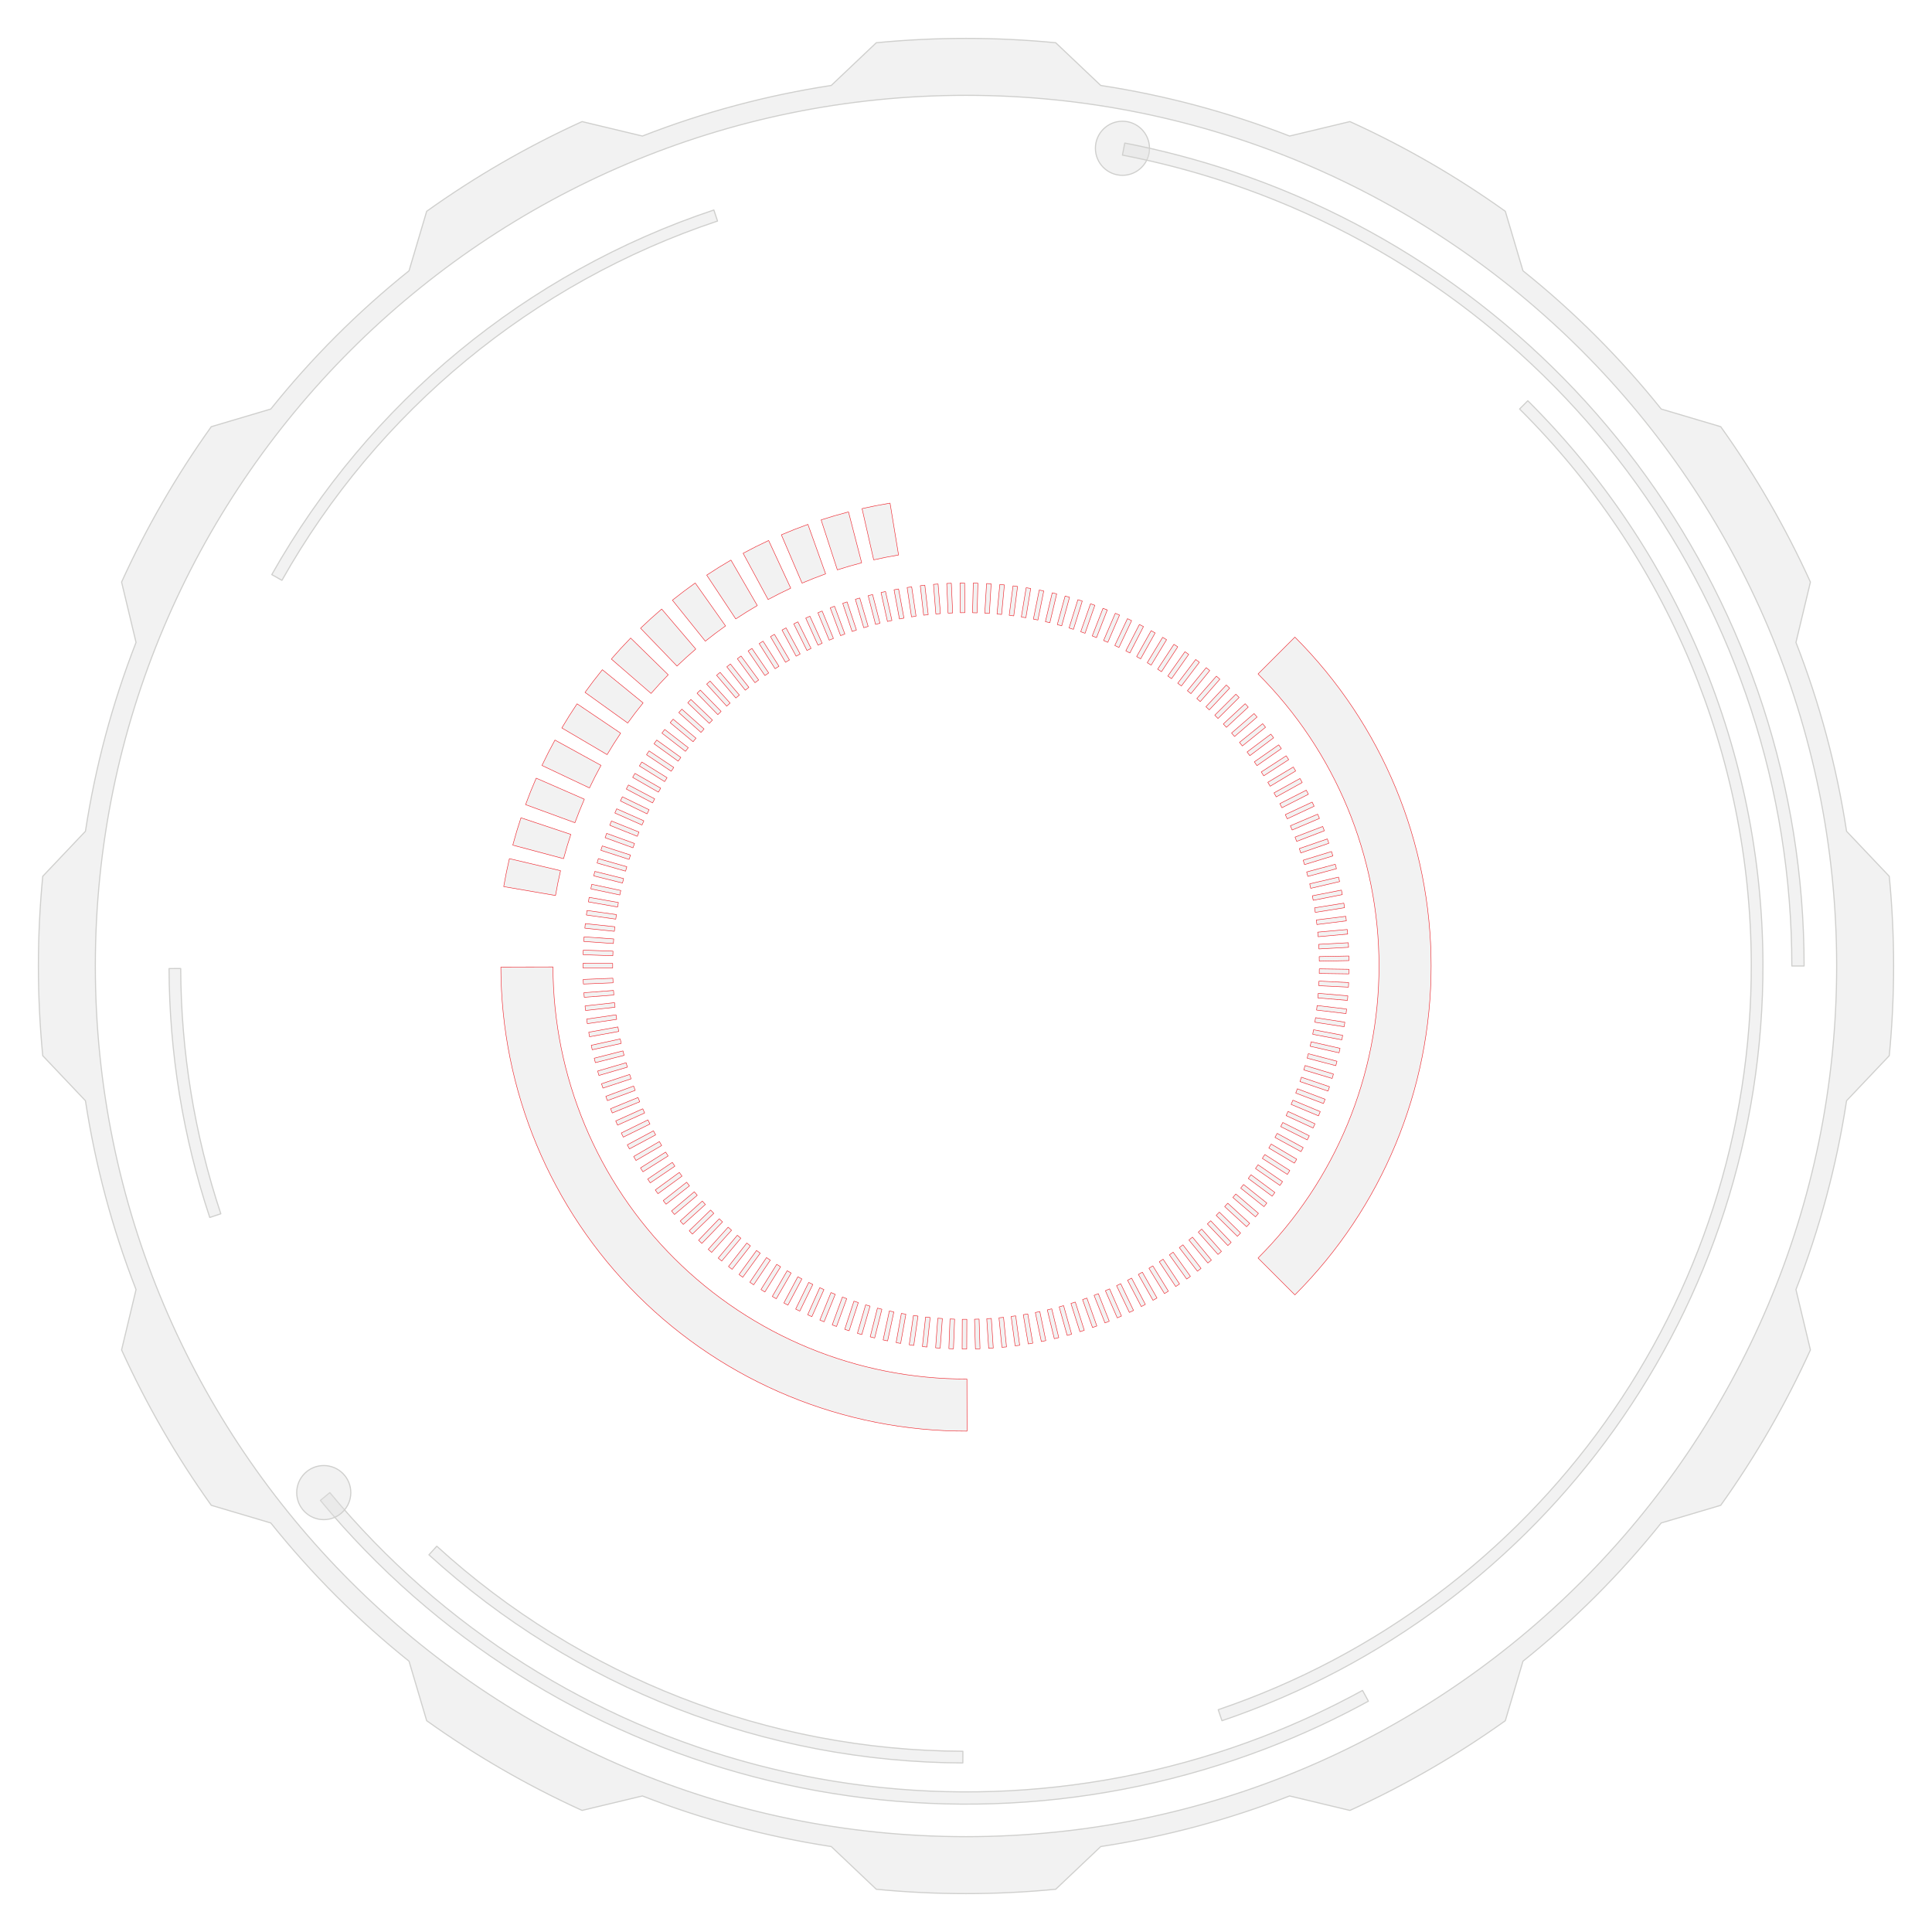
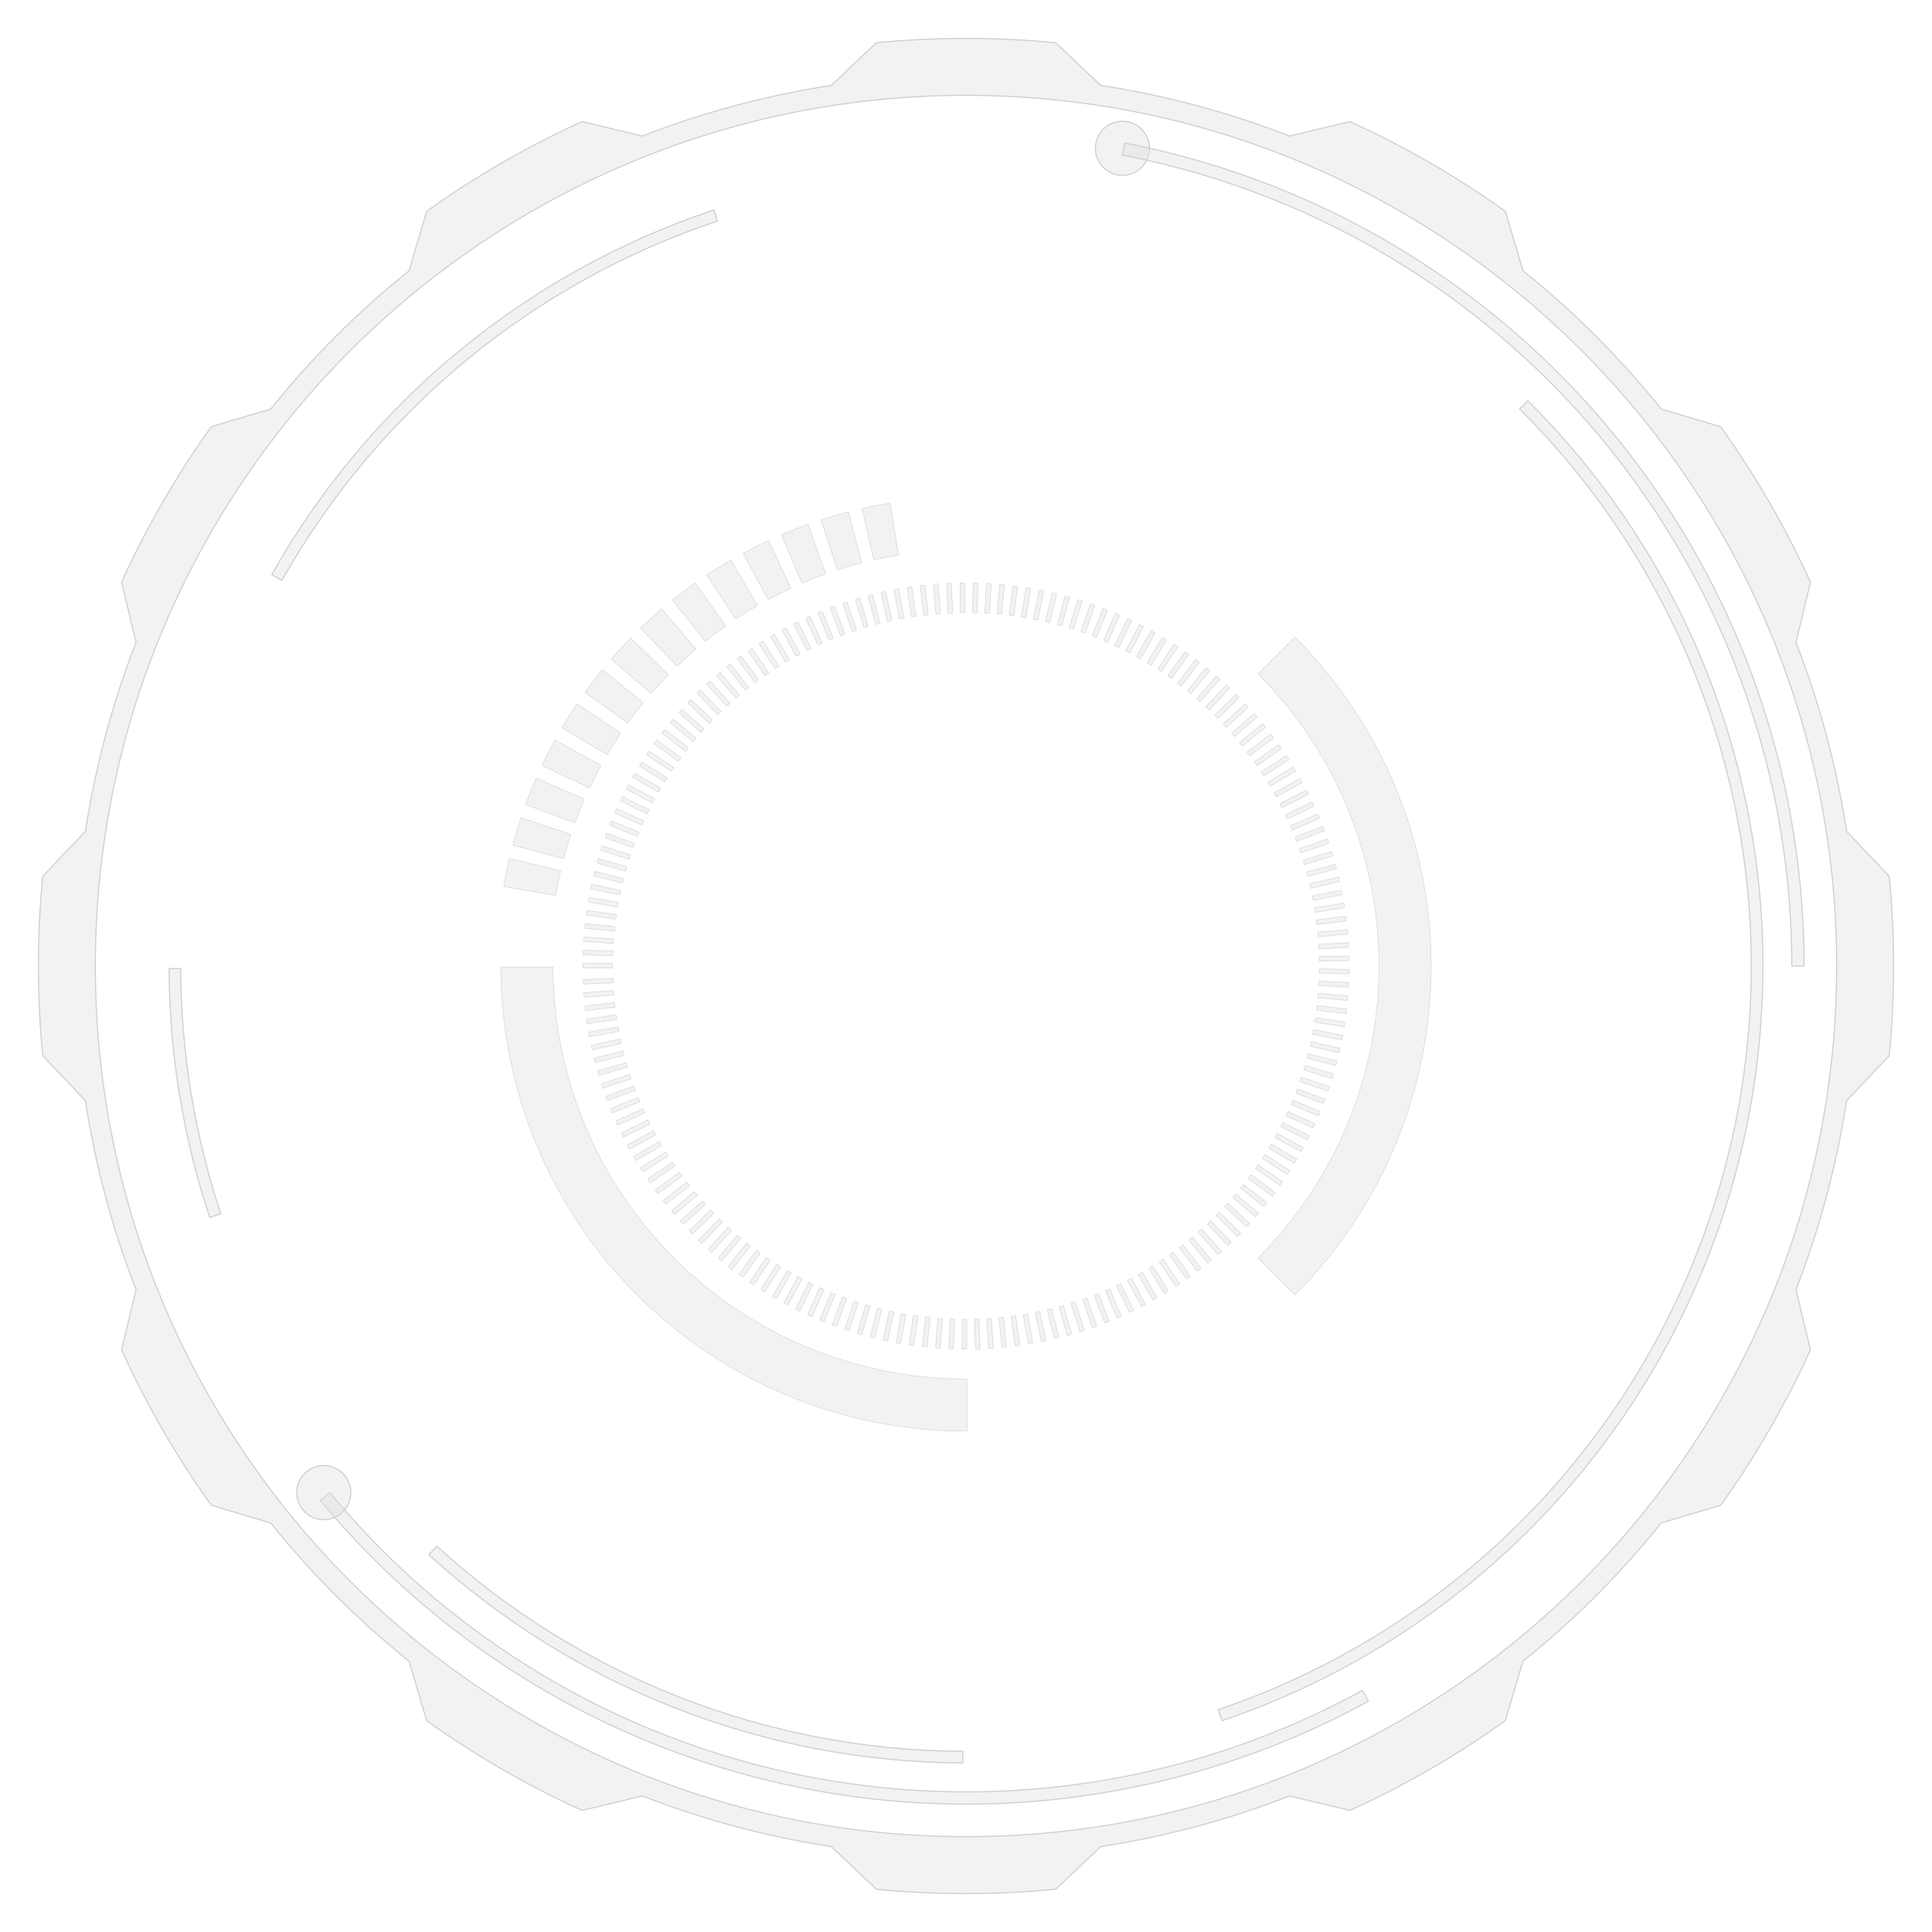
- <svg xmlns="http://www.w3.org/2000/svg" xmlns:xlink="http://www.w3.org/1999/xlink" width="100%" height="100%" viewBox="0 0 4000 4000" version="1.1" style="fill-rule:evenodd;clip-rule:evenodd;stroke-linecap:round;stroke-linejoin:round;stroke-miterlimit:1.5;fill:#E0E0DF;fill-opacity:0.4;stroke:#ED1C24;">
+ <svg xmlns="http://www.w3.org/2000/svg" xmlns:xlink="http://www.w3.org/1999/xlink" width="100%" height="100%" viewBox="0 0 4000 4000" version="1.1" style="fill-rule:evenodd;clip-rule:evenodd;stroke-linecap:round;stroke-linejoin:round;stroke-miterlimit:1.5;fill:#E0E0DF;fill-opacity:0.4;stroke:#CFCFCD;">
  <use xlink:href="#_Image1" x="456.996" y="457.124" width="3085.98px" height="3086.04px" transform="matrix(0.999993,0,0,0.99969,0,0)" />
  <path d="M2529.93,3562.59c671.354,-227.681 1122.24,-858.75 1120.06,-1567.66c-1.345,-437.606 -176.473,-856.753 -486.858,-1165.24l-17.011,17.115c305.845,303.971 478.412,716.989 479.738,1148.19c2.147,698.539 -442.145,1320.38 -1103.68,1544.73l7.75,22.853Z" style="stroke:#CFCFCD;stroke-width:2.33px;" />
  <path d="M1477.96,434.76c-388.13,129.45 -714.322,398.487 -915.263,754.893l21.021,11.851c198.002,-351.193 519.423,-616.296 901.877,-743.852l-7.635,-22.892Z" style="stroke:#CFCFCD;stroke-width:2.33px;" />
  <path d="M888.071,3219.06c302.289,275.724 696.238,429.302 1105.38,430.925l0.096,-24.131c-403.161,-1.6 -791.349,-152.931 -1089.22,-424.622l-16.262,17.828Z" style="stroke:#CFCFCD;stroke-width:2.33px;" />
  <path d="M350.009,2005.3c0.563,175.162 29.014,349.117 84.284,515.331l22.898,-7.615c-54.462,-163.783 -82.496,-335.193 -83.051,-507.793l-24.131,0.077Z" style="stroke:#CFCFCD;stroke-width:2.33px;" />
  <path d="M663.312,3106.45c475.376,574.298 1264.46,780.759 1960.19,512.875c71.968,-27.711 142.009,-60.189 209.657,-97.218l-12.185,-22.26c-66.658,36.487 -135.675,68.49 -206.591,95.795c-685.554,263.966 -1463.1,60.525 -1931.52,-505.374l-19.55,16.182Z" style="stroke:#CFCFCD;stroke-width:2.33px;" />
  <circle cx="2323.91" cy="307" r="56" style="stroke:#CFCFCD;stroke-width:2.33px;" />
  <circle cx="670.312" cy="3090.26" r="56" style="stroke:#CFCFCD;stroke-width:2.33px;" />
  <path d="M2185.74,88.503c-123.536,-12.004 -247.944,-12.004 -371.48,-0l-93.233,88.401c-133.775,20.471 -264.89,55.603 -390.977,104.762l-124.943,-29.941c-112.987,51.372 -220.728,113.576 -321.711,185.74l-36.541,123.174c-105.618,84.615 -201.601,180.598 -286.216,286.216l-123.174,36.541c-72.164,100.983 -134.368,208.724 -185.74,321.711l29.941,124.943c-49.159,126.087 -84.291,257.202 -104.762,390.977l-88.401,93.233c-12.004,123.536 -12.004,247.944 -0,371.48l88.401,93.233c20.471,133.775 55.603,264.89 104.762,390.977l-29.941,124.943c51.372,112.987 113.576,220.728 185.74,321.711l123.174,36.541c84.615,105.618 180.598,201.601 286.216,286.216l36.541,123.174c100.983,72.164 208.724,134.368 321.711,185.74l124.943,-29.941c126.087,49.159 257.202,84.291 390.977,104.762l93.233,88.401c123.536,12.004 247.944,12.004 371.48,0l93.233,-88.401c133.775,-20.471 264.89,-55.603 390.977,-104.762l124.943,29.941c112.987,-51.372 220.728,-113.576 321.711,-185.74l36.541,-123.174c105.618,-84.615 201.601,-180.598 286.216,-286.216l123.174,-36.541c72.164,-100.983 134.368,-208.724 185.74,-321.711l-29.941,-124.943c49.159,-126.087 84.291,-257.202 104.762,-390.977l88.401,-93.233c12.004,-123.536 12.004,-247.944 0,-371.48l-88.401,-93.233c-20.471,-133.775 -55.603,-264.89 -104.762,-390.977l29.941,-124.943c-51.372,-112.987 -113.576,-220.728 -185.74,-321.711l-123.174,-36.541c-84.615,-105.618 -180.598,-201.601 -286.216,-286.216l-36.541,-123.174c-100.983,-72.164 -208.724,-134.368 -321.711,-185.74l-124.943,29.941c-126.087,-49.159 -257.202,-84.291 -390.977,-104.762l-93.233,-88.401Zm-185.74,108.872c994.896,-0 1802.62,807.729 1802.62,1802.62c0,994.896 -807.729,1802.62 -1802.62,1802.62c-994.896,0 -1802.62,-807.729 -1802.62,-1802.62c-0,-994.896 807.729,-1802.62 1802.62,-1802.62Z" style="stroke:#CFCFCD;stroke-width:2.33px;" />
  <path d="M3735.21,1999.97c-0.013,-745.52 -476.234,-1407.71 -1183,-1644.97c-73.11,-24.543 -147.774,-44.184 -223.497,-58.793l-4.808,24.918c74.616,14.395 148.188,33.75 220.229,57.933c696.424,233.785 1165.68,886.291 1165.69,1620.91l25.378,-0Z" style="stroke:#CFCFCD;stroke-width:2.33px;" />
  <path d="M2680.93,2680.94c180.597,-180.598 282.056,-425.541 282.056,-680.944c-0,-255.403 -101.459,-500.346 -282.056,-680.944l-76.299,76.299c160.362,160.362 250.453,377.859 250.453,604.645c-0,226.786 -90.091,444.283 -250.453,604.645l76.299,76.299Z" />
  <path d="M1036.98,2002.16c0.573,255.403 102.58,500.118 283.582,680.31c181.002,180.193 426.171,281.102 681.574,280.53l-0.242,-107.902c-226.785,0.508 -444.484,-89.095 -605.205,-249.097c-160.721,-160.002 -251.298,-377.297 -251.807,-604.082l-107.902,0.241Z" />
  <path d="M1054.64,1777.73c-4.508,19.172 -8.432,38.477 -11.765,57.887l107.242,18.419c2.96,-17.235 6.444,-34.377 10.447,-51.4l-105.924,-24.906Zm23.974,-84.579c-6.223,18.685 -11.876,37.556 -16.952,56.585l105.137,28.042c4.507,-16.897 9.527,-33.653 15.053,-50.245l-103.238,-34.382Zm31.525,-82.066c-7.887,18.047 -15.224,36.329 -21.999,54.821l102.17,37.435c6.016,-16.42 12.531,-32.654 19.534,-48.678l-99.705,-43.578Zm38.817,-78.877c-9.487,17.259 -18.446,34.802 -26.867,52.606l98.367,46.521c7.476,-15.809 15.432,-31.387 23.856,-46.712l-95.356,-52.415Zm45.792,-75.045c-11.009,16.331 -21.519,32.992 -31.515,49.962l93.757,55.226c8.875,-15.068 18.207,-29.863 27.983,-44.364l-90.225,-60.824Zm52.39,-70.596c-12.441,15.268 -24.414,30.911 -35.903,46.907l88.377,63.479c10.202,-14.204 20.834,-28.094 31.881,-41.651l-84.355,-68.735Zm58.56,-65.568c-13.771,14.08 -27.109,28.576 -39.998,43.467l82.275,71.211c11.444,-13.223 23.289,-26.095 35.516,-38.597l-77.793,-76.081Zm64.249,-60.005c-14.987,12.778 -29.582,26.008 -43.765,39.673l75.498,78.359c12.594,-12.134 25.554,-23.882 38.862,-35.227l-70.595,-82.805Zm69.413,-53.948c-16.081,11.37 -31.813,23.226 -47.174,35.552l68.103,84.866c13.639,-10.945 27.608,-21.473 41.888,-31.569l-62.817,-88.849Zm74.007,-47.45c-17.044,9.869 -33.783,20.254 -50.196,31.141l60.149,90.676c14.573,-9.667 29.437,-18.888 44.571,-27.651l-54.524,-94.166Zm77.995,-40.563c-17.867,8.287 -35.477,17.116 -52.806,26.474l51.702,95.745c15.387,-8.31 31.024,-16.149 46.889,-23.508l-45.785,-98.711Zm81.343,-33.343c-18.543,6.637 -36.879,13.837 -54.984,21.59l42.832,100.028c16.076,-6.884 32.358,-13.277 48.823,-19.171l-36.671,-102.447Zm84.025,-25.85c-19.067,4.933 -37.979,10.445 -56.711,16.528l33.611,103.492c16.633,-5.402 33.426,-10.296 50.356,-14.677l-27.256,-105.343Zm86.019,-18.146c-19.435,3.188 -38.768,6.968 -57.973,11.332l24.114,106.107c17.053,-3.875 34.22,-7.231 51.477,-10.063l-17.618,-107.376Z" />
  <path d="M1992.26,2731.46c2.577,0.027 5.158,0.04 7.742,0.04c0.606,0 1.211,-0.001 1.766,-0.002l-0.251,61.527l-9.508,-0.039l0.251,-61.526Zm34.866,-0.455l1.882,61.49l-9.504,0.291l-1.882,-61.495c3.165,-0.075 6.325,-0.17 9.504,-0.286Zm-60.219,-0.242c3.159,0.141 6.327,0.262 9.501,0.363l-2.383,61.475l-9.501,-0.368l2.383,-61.47Zm85.545,-1.118l4.012,61.368l-9.488,0.62l-4.012,-61.376c3.185,-0.185 6.365,-0.39 9.488,-0.612Zm-110.86,-0.448c3.156,0.25 6.318,0.48 9.483,0.689l-4.511,61.338l-9.483,-0.697l4.511,-61.33Zm136.125,-1.785l6.134,61.168l-9.46,0.949l-6.135,-61.178c3.16,-0.293 6.314,-0.606 9.461,-0.939Zm-161.371,-0.653c3.146,0.359 6.298,0.698 9.453,1.016l-6.632,61.122l-9.453,-1.026l6.632,-61.112Zm186.545,-2.452l8.247,60.892l-9.422,1.276l-8.248,-60.902c3.165,-0.404 6.323,-0.829 9.423,-1.266Zm-211.693,-0.859c3.13,0.468 6.265,0.915 9.413,1.343l-8.744,60.829l-9.411,-1.352l8.742,-60.82Zm236.745,-3.12l10.349,60.546l-9.372,1.602l-10.351,-60.554c3.127,-0.511 6.247,-1.041 9.374,-1.594Zm-261.763,-1.064c3.111,0.577 6.229,1.133 9.36,1.67l-10.843,60.466l-9.358,-1.678l10.841,-60.458Zm286.661,-3.784l12.438,60.13l-9.311,1.926l-12.439,-60.137c3.117,-0.622 6.226,-1.263 9.312,-1.919Zm-311.519,-1.269c3.094,0.685 6.195,1.351 9.296,1.996l-12.928,60.033l-9.295,-2.002l12.927,-60.027Zm336.234,-4.446l14.511,59.649l-9.238,2.248l-14.513,-59.654c3.099,-0.731 6.189,-1.482 9.24,-2.243Zm-360.901,-1.472c3.066,0.792 6.138,1.565 9.221,2.319l-14.998,59.535l-9.22,-2.323l14.997,-59.531Zm385.401,-5.104l16.569,59.104l-9.155,2.567l-16.569,-59.106c3.071,-0.838 6.134,-1.696 9.155,-2.565Zm-409.846,-1.673c3.036,0.899 6.08,1.779 9.134,2.64l-17.051,58.972l-9.134,-2.641l17.051,-58.971Zm434.102,-5.755l18.608,58.495l-9.061,2.882l-18.607,-58.493c3.037,-0.945 6.065,-1.909 9.06,-2.884Zm-458.295,-1.873c3.004,1.005 6.016,1.991 9.036,2.958l-19.085,58.346l-9.037,-2.956l19.086,-58.348Zm482.276,-6.398l20.627,57.822l-8.955,3.194l-20.626,-57.818c2.995,-1.048 5.982,-2.114 8.954,-3.198Zm-506.188,-2.07c2.965,1.108 5.938,2.198 8.927,3.272l-21.099,57.655l-8.928,-3.267l21.1,-57.66Zm529.865,-7.034l22.624,57.085l-8.839,3.504l-22.622,-57.08c2.947,-1.148 5.884,-2.315 8.837,-3.509Zm-553.466,-2.265c2.929,1.214 5.868,2.409 8.808,3.582l-23.091,56.903l-8.81,-3.575l23.093,-56.91Zm576.81,-7.66l24.598,56.286l-8.712,3.808l-24.595,-56.279c2.917,-1.254 5.823,-2.528 8.709,-3.815Zm-600.072,-2.456c2.879,1.313 5.769,2.607 8.678,3.887l-25.058,56.087l-8.681,-3.878l25.061,-56.096Zm623.056,-8.276l26.545,55.423l-8.575,4.107l-26.541,-55.413c2.877,-1.359 5.744,-2.736 8.571,-4.117Zm-645.95,-2.644c2.835,1.414 5.681,2.809 8.537,4.187l-26.998,55.208l-8.542,-4.177l27.003,-55.218Zm668.545,-8.881l28.465,54.495l-8.428,4.402l-28.459,-54.485c2.828,-1.458 5.645,-2.934 8.422,-4.412Zm-691.045,-2.828c2.786,1.512 5.582,3.006 8.386,4.481l-28.909,54.264l-8.391,-4.47l28.914,-54.275Zm713.225,-9.474l30.352,53.502l-8.27,4.691l-30.346,-53.491c2.771,-1.553 5.532,-3.123 8.264,-4.702Zm-735.303,-3.009c2.727,1.605 5.465,3.192 8.225,4.769l-30.789,53.257l-8.231,-4.759l30.795,-53.267Zm757.043,-10.055l32.204,52.444l-8.102,4.976l-32.198,-52.435c2.706,-1.642 5.401,-3.302 8.096,-4.985Zm-778.675,-3.186c2.674,1.701 5.359,3.385 8.055,5.052l-32.633,52.184l-8.061,-5.041l32.639,-52.195Zm799.948,-10.622l34.02,51.321l-7.925,5.254l-34.014,-51.312c2.653,-1.739 5.294,-3.493 7.919,-5.263Zm-821.107,-3.358c2.609,1.79 5.23,3.563 7.875,5.327l-34.44,51.047l-7.882,-5.318l34.447,-51.056Zm841.889,-11.176l35.795,50.133l-7.738,5.525l-35.789,-50.126c2.59,-1.827 5.168,-3.672 7.732,-5.532Zm-862.552,-3.527c2.548,1.881 5.11,3.746 7.687,5.596l-36.206,49.845l-7.693,-5.587l36.212,-49.854Zm882.82,-11.716l37.526,48.881l-7.542,5.79l-37.521,-48.875c2.519,-1.911 5.024,-3.838 7.537,-5.796Zm-902.963,-3.69c2.483,1.967 4.978,3.919 7.489,5.857l-37.927,48.58l-7.494,-5.851l37.932,-48.586Zm922.692,-12.242l39.21,47.566l-7.337,6.047l-39.205,-47.56c2.454,-2 4.895,-4.014 7.332,-6.053Zm-942.291,-3.849c2.412,2.05 4.837,4.086 7.283,6.112l-39.601,47.251l-7.287,-6.107l39.605,-47.256Zm961.46,-12.752l40.844,46.187l-7.123,6.299l-40.841,-46.185c2.38,-2.078 4.745,-4.172 7.12,-6.301Zm-980.493,-4.004c2.341,2.133 4.695,4.251 7.069,6.359l-41.226,45.861l-7.071,-6.356l41.228,-45.864Zm999.078,-13.248l42.425,44.749l-6.899,6.542l-42.424,-44.748c2.31,-2.163 4.606,-4.34 6.898,-6.543Zm-1017.52,-4.153c2.269,2.215 4.551,4.415 6.846,6.598l-42.796,44.411l-6.847,-6.598l42.797,-44.411Zm1035.5,-13.727l43.951,43.252l-6.669,6.777l-43.951,-43.252c2.243,-2.251 4.472,-4.515 6.669,-6.777Zm-1053.34,-4.298c2.185,2.285 4.384,4.556 6.615,6.83l-44.312,42.901l-6.613,-6.831l44.31,-42.9Zm1070.69,-14.19l45.42,41.697l-6.43,7.004l-45.422,-41.699c2.164,-2.326 4.313,-4.666 6.432,-7.002Zm-1087.9,-4.438c2.104,2.358 4.223,4.703 6.375,7.053l-45.768,41.336l-6.373,-7.056l45.766,-41.333Zm1104.61,-14.637l46.828,40.09l-6.184,7.222l-46.832,-40.093c2.074,-2.388 4.133,-4.79 6.188,-7.219Zm-1121.16,-4.573c2.026,2.436 4.069,4.858 6.129,7.269l-47.165,39.717l-6.125,-7.273l47.161,-39.713Zm1137.2,-15.067l48.175,38.431l-5.929,7.433l-48.181,-38.436c1.994,-2.463 3.973,-4.94 5.935,-7.428Zm-1153.08,-4.702c1.941,2.504 3.898,4.994 5.874,7.476l-48.499,38.048l-5.869,-7.481l48.494,-38.043Zm1168.44,-15.479l49.46,36.724l-5.668,7.633l-49.468,-36.729c1.912,-2.534 3.807,-5.082 5.676,-7.628Zm-1183.63,-4.826c1.86,2.579 3.737,5.144 5.613,7.674l-49.771,36.33l-5.606,-7.679l49.764,-36.325Zm1198.28,-15.874l50.68,34.971l-5.4,7.826l-50.689,-34.977c1.816,-2.589 3.615,-5.19 5.409,-7.82Zm-1212.77,-4.944c1.759,2.625 3.535,5.238 5.345,7.864l-50.979,34.567l-5.336,-7.869l50.97,-34.562Zm1226.69,-16.25l51.836,33.177l-5.125,8.008l-51.847,-33.184c1.731,-2.659 3.446,-5.33 5.136,-8.001Zm-1240.45,-5.057c1.678,2.702 3.374,5.391 5.069,8.044l-52.121,32.764l-5.06,-8.05l52.112,-32.758Zm1253.63,-16.608l52.928,31.344l-4.845,8.181l-52.939,-31.35c1.633,-2.708 3.248,-5.428 4.856,-8.175Zm-1266.64,-5.163c1.578,2.748 3.173,5.484 4.788,8.214l-53.199,30.922l-4.778,-8.221l53.189,-30.915Zm1279.07,-16.947l53.956,29.475l-4.559,8.344l-53.965,-29.481c1.538,-2.764 3.058,-5.539 4.568,-8.338Zm-1291.32,-5.264c1.485,2.807 2.988,5.604 4.5,8.376l-54.211,29.044l-4.49,-8.381l54.201,-29.039Zm1302.97,-17.266l54.918,27.574l-4.266,8.497l-54.928,-27.579c1.445,-2.823 2.872,-5.657 4.276,-8.492Zm-1314.44,-5.357c1.386,2.857 2.79,5.705 4.206,8.527l-55.159,27.133l-4.197,-8.531l55.15,-27.129Zm1325.3,-17.565l55.817,25.642l-3.97,8.64l-55.825,-25.646c1.345,-2.87 2.671,-5.75 3.978,-8.636Zm-1335.97,-5.445c1.284,2.9 2.586,5.789 3.907,8.668l-56.042,25.194l-3.899,-8.672l56.034,-25.19Zm1346.03,-17.842l56.652,23.683l-3.668,8.772l-56.658,-23.686c1.243,-2.912 2.467,-5.834 3.674,-8.769Zm-1355.89,-5.527c1.178,2.933 2.375,5.856 3.602,8.799l-56.86,23.228l-3.596,-8.802l56.854,-23.225Zm1365.13,-18.098l57.423,21.699l-3.361,8.894l-57.428,-21.701c1.141,-2.956 2.263,-5.922 3.366,-8.892Zm-1374.18,-5.601c1.079,2.984 2.178,5.959 3.293,8.919l-57.616,21.237l-3.288,-8.921l57.611,-21.235Zm1382.59,-18.332l58.132,19.692l-3.051,9.005l-58.135,-19.693c1.036,-2.991 2.054,-5.991 3.054,-9.004Zm-1390.8,-5.67c0.977,3.028 1.974,6.048 2.979,9.029l-58.307,19.224l-2.977,-9.03l58.305,-19.223Zm1398.36,-18.543l58.777,17.664l-2.736,9.106l-58.778,-17.665c0.932,-3.027 1.844,-6.064 2.737,-9.105Zm-1405.73,-5.731c0.872,3.065 1.763,6.122 2.661,9.128l-58.936,17.19l-2.662,-9.128l58.937,-17.19Zm1412.44,-18.732l59.36,15.618l-2.42,9.195l-59.357,-15.617c0.824,-3.055 1.629,-6.117 2.417,-9.196Zm-1418.96,-5.784c0.765,3.094 1.549,6.18 2.341,9.215l-59.501,15.138l-2.344,-9.215l59.504,-15.138Zm1424.81,-18.898l59.878,13.553l-2.099,9.273l-59.872,-13.552c0.717,-3.082 1.414,-6.172 2.093,-9.274Zm-1430.46,-5.831c0.654,3.114 1.329,6.222 2.017,9.291l-60.001,13.069l-2.024,-9.291l60.008,-13.069Zm1435.46,-19.041l60.33,11.473l-1.776,9.341l-60.323,-11.472c0.61,-3.108 1.2,-6.223 1.769,-9.342Zm-1440.24,-5.87c0.545,3.128 1.109,6.249 1.693,9.356l-60.436,10.984l-1.701,-9.355l60.444,-10.985Zm1444.36,-19.159l60.715,9.378l-1.451,9.397l-60.706,-9.377c0.501,-3.127 0.982,-6.26 1.442,-9.398Zm-1448.28,-5.902c0.433,3.132 0.887,6.258 1.365,9.409l-60.803,8.885l-1.375,-9.407l60.813,-8.887Zm1451.53,-19.254l61.029,7.27l-1.124,9.441l-61.02,-7.269c0.391,-3.141 0.763,-6.287 1.115,-9.442Zm-1454.57,-5.928c0.327,3.166 0.675,6.326 1.039,9.452l-61.101,6.774l-1.048,-9.45l61.11,-6.776Zm1456.94,-19.326l61.269,5.153l-0.796,9.475l-61.261,-5.152c0.282,-3.155 0.545,-6.314 0.788,-9.476Zm-1459.11,-5.944c0.216,3.155 0.452,6.304 0.711,9.481l-61.324,4.655l-0.719,-9.481l61.332,-4.655Zm1460.62,-19.375l61.432,3.027l-0.468,9.496l-61.425,-3.026c0.174,-3.158 0.328,-6.324 0.461,-9.497Zm-1461.91,-5.955c0.109,3.176 0.237,6.346 0.385,9.5l-61.47,2.527l-0.39,-9.5l61.475,-2.527Zm1462.55,-19.4l61.51,0.896l-0.139,9.506l-61.507,-0.895c0.065,-3.181 0.111,-6.346 0.136,-9.507Zm-1462.96,-11.267c-0.014,1.821 -0.02,3.596 -0.02,5.372c-0,1.373 0.004,2.744 0.012,4.136l-61.535,-0.052l0.008,-9.508l61.535,0.052Zm1462.73,-14.095l61.5,-1.237l0.192,9.506l-61.504,1.237c-0.042,-3.193 -0.105,-6.381 -0.188,-9.506Zm-1462.11,-11.259c-0.131,3.161 -0.242,6.329 -0.332,9.502l-61.491,-2.185l0.338,-9.502l61.485,2.185Zm1461.01,-14.08l61.404,-3.368l0.521,9.494l-61.411,3.368c-0.151,-3.176 -0.323,-6.347 -0.514,-9.494Zm-1459.53,-11.24c-0.239,3.157 -0.459,6.319 -0.658,9.485l-61.361,-4.314l0.667,-9.484l61.352,4.313Zm1457.56,-14.047l61.226,-5.493l0.85,9.47l-61.236,5.493c-0.26,-3.153 -0.539,-6.301 -0.84,-9.47Zm-1455.2,-11.207c-0.349,3.147 -0.678,6.3 -0.986,9.457l-61.15,-6.436l0.995,-9.456l61.141,6.435Zm1452.36,-13.998l60.973,-7.609l1.178,9.435l-60.984,7.61c-0.37,-3.161 -0.76,-6.316 -1.167,-9.436Zm-1449.13,-11.16c-0.457,3.132 -0.895,6.271 -1.312,9.417l-60.865,-8.548l1.322,-9.416l60.855,8.547Zm1445.42,-13.932l60.648,-9.714l1.504,9.388l-60.658,9.715c-0.476,-3.125 -0.973,-6.244 -1.494,-9.389Zm-1441.31,-11.099c-0.567,3.117 -1.114,6.241 -1.64,9.366l-60.507,-10.65l1.648,-9.364l60.499,10.648Zm1436.73,-13.85l60.255,-11.806l1.828,9.331l-60.262,11.807c-0.587,-3.117 -1.194,-6.227 -1.821,-9.332Zm-1431.76,-11.024c-0.675,3.094 -1.33,6.196 -1.966,9.303l-60.08,-12.736l1.971,-9.302l60.075,12.735Zm1426.3,-13.749l59.794,-13.885l2.15,9.262l-59.798,13.885c-0.697,-3.101 -1.414,-6.195 -2.146,-9.262Zm-1420.46,-10.937c-0.782,3.068 -1.545,6.143 -2.289,9.228l-59.588,-14.807l2.293,-9.227l59.584,14.806Zm1414.15,-13.632l59.267,-15.946l2.471,9.181l-59.27,15.947c-0.806,-3.077 -1.631,-6.146 -2.468,-9.182Zm-1407.45,-10.835c-0.889,3.039 -1.759,6.086 -2.61,9.143l-59.031,-16.862l2.612,-9.142l59.029,16.861Zm1400.28,-13.498l58.678,-17.991l2.787,9.09l-58.677,17.991c-0.912,-3.045 -1.844,-6.083 -2.788,-9.09Zm-1392.73,-10.72c-0.995,3.007 -1.972,6.023 -2.929,9.046l-58.409,-18.898l2.926,-9.046l58.412,18.898Zm1384.71,-13.347l58.024,-20.016l3.101,8.988l-58.022,20.015c-1.016,-3.006 -2.051,-6.003 -3.103,-8.987Zm-1376.32,-10.592c-1.1,2.971 -2.182,5.951 -3.243,8.938l-57.725,-20.914l3.238,-8.939l57.73,20.915Zm1367.47,-13.18l57.308,-22.021l3.41,8.876l-57.303,22.018c-1.117,-2.96 -2.253,-5.91 -3.415,-8.873Zm-1358.25,-10.451c-1.204,2.932 -2.39,5.875 -3.553,8.819l-56.978,-22.907l3.547,-8.822l56.984,22.91Zm1348.57,-12.997l56.528,-24.002l3.716,8.752l-56.52,23.998c-1.226,-2.932 -2.47,-5.854 -3.724,-8.748Zm-1338.53,-10.298c-1.305,2.889 -2.593,5.789 -3.858,8.69l-56.168,-24.877l3.85,-8.693l56.176,24.88Zm1328.04,-12.798l55.685,-25.957l4.017,8.618l-55.676,25.953c-1.319,-2.87 -2.656,-5.73 -4.026,-8.614Zm-1317.19,-10.132c-1.405,2.84 -2.791,5.69 -4.159,8.55l-55.294,-26.819l4.149,-8.555l55.304,26.824Zm1305.91,-12.583l54.777,-27.885l4.313,8.473l-54.767,27.88c-1.419,-2.825 -2.856,-5.64 -4.323,-8.468Zm-1294.27,-9.954c-1.504,2.792 -2.991,5.596 -4.454,8.4l-54.356,-28.733l4.444,-8.406l54.366,28.739Zm1282.2,-12.355l53.804,-29.782l4.604,8.319l-53.794,29.776c-1.515,-2.772 -3.048,-5.533 -4.614,-8.313Zm-1269.79,-9.764c-1.599,2.737 -3.18,5.485 -4.742,8.24l-53.354,-30.615l4.732,-8.247l53.364,30.622Zm1256.95,-12.111l52.766,-31.646l4.89,8.154l-52.756,31.64c-1.618,-2.732 -3.254,-5.451 -4.9,-8.148Zm-1243.78,-9.564c-1.689,2.675 -3.362,5.361 -5.025,8.072l-52.287,-32.464l5.015,-8.078l52.297,32.47Zm1230.2,-11.853l51.663,-33.473l5.17,7.98l-51.654,33.466c-1.703,-2.66 -3.423,-5.308 -5.179,-7.973Zm-1216.29,-9.352c-1.787,2.625 -3.558,5.261 -5.301,7.893l-51.156,-34.274l5.293,-7.898l51.164,34.279Zm1201.97,-11.581l50.496,-35.26l5.443,7.795l-50.487,35.254c-1.795,-2.6 -3.606,-5.189 -5.452,-7.789Zm-1187.33,-9.129c-1.871,2.553 -3.727,5.12 -5.57,7.705l-49.96,-36.043l5.563,-7.711l49.967,36.049Zm1172.3,-11.297l49.264,-37.004l5.71,7.602l-49.256,36.999c-1.893,-2.55 -3.802,-5.087 -5.718,-7.597Zm-1156.96,-8.895c-1.96,2.489 -3.904,4.991 -5.833,7.508l-48.7,-37.769l5.827,-7.513l48.706,37.774Zm1141.23,-10.999l47.968,-38.703l5.97,7.399l-47.961,38.699c-1.971,-2.471 -3.958,-4.93 -5.977,-7.395Zm-1125.21,-8.652c-2.045,2.421 -4.074,4.855 -6.089,7.302l-47.377,-39.447l6.084,-7.306l47.382,39.451Zm1108.81,-10.688l46.608,-40.353l6.224,7.188l-46.605,40.349c-2.066,-2.415 -4.148,-4.817 -6.227,-7.184Zm-1092.11,-8.399c-2.127,2.35 -4.24,4.713 -6.336,7.089l-45.992,-41.076l6.334,-7.091l45.994,41.078Zm1075.05,-10.365l45.188,-41.951l6.469,6.968l-45.186,41.949c-2.141,-2.334 -4.296,-4.654 -6.471,-6.966Zm-1057.71,-8.136c-2.211,2.279 -4.407,4.572 -6.577,6.867l-44.546,-42.651l6.576,-6.868l44.547,42.652Zm1040.02,-10.03l43.709,-43.494l6.706,6.74l-43.708,43.494c-2.218,-2.257 -4.45,-4.5 -6.707,-6.74Zm-1022.05,-7.863c-2.283,2.197 -4.552,4.409 -6.808,6.636l-43.042,-44.171l6.809,-6.635l43.041,44.17Zm1003.75,-9.683l42.172,-44.98l6.936,6.503l-42.174,44.982c-2.295,-2.182 -4.605,-4.349 -6.934,-6.505Zm-985.172,-7.581c-2.357,2.116 -4.7,4.248 -7.033,6.398l-41.482,-45.633l7.036,-6.396l41.479,45.631Zm966.272,-9.325l40.58,-46.407l7.157,6.258l-40.583,46.411c-2.376,-2.107 -4.766,-4.198 -7.154,-6.262Zm-947.116,-7.29c-2.435,2.04 -4.858,4.095 -7.249,6.152l-39.867,-47.035l7.252,-6.148l39.864,47.031Zm927.644,-8.955l38.937,-47.774l7.37,6.007l-38.941,47.779c-2.443,-2.02 -4.899,-4.025 -7.366,-6.012Zm-907.926,-6.991c-2.505,1.955 -4.997,3.927 -7.457,5.899l-38.202,-48.376l7.461,-5.892l38.198,48.369Zm887.906,-8.575l37.244,-49.077l7.574,5.748l-37.249,49.084c-2.507,-1.931 -5.026,-3.847 -7.569,-5.755Zm-867.65,-6.682c-2.563,1.861 -5.113,3.739 -7.656,5.638l-36.489,-49.652l7.661,-5.631l36.484,49.645Zm847.104,-8.183l35.505,-50.318l7.769,5.482l-35.511,50.326c-2.578,-1.849 -5.168,-3.681 -7.763,-5.49Zm-826.333,-6.367c-2.63,1.775 -5.247,3.566 -7.846,5.371l-34.731,-50.865l7.852,-5.362l34.725,50.856Zm805.285,-7.781l33.724,-51.494l7.954,5.209l-33.73,51.503c-2.642,-1.76 -5.297,-3.503 -7.948,-5.218Zm-784.023,-6.042c-2.686,1.682 -5.362,3.381 -8.027,5.096l-32.93,-52.013l8.033,-5.086l32.924,52.003Zm762.498,-7.37l31.902,-52.605l8.13,4.93l-31.909,52.615c-2.698,-1.665 -5.407,-3.312 -8.123,-4.94Zm-740.768,-5.709c-2.734,1.581 -5.456,3.18 -8.199,4.815l-31.092,-53.097l8.205,-4.804l31.086,53.086Zm718.789,-6.949l30.044,-53.653l8.296,4.646l-30.05,53.663c-2.752,-1.57 -5.516,-3.122 -8.29,-4.656Zm-696.618,-5.37c-2.794,1.49 -5.576,2.996 -8.361,4.528l-29.217,-54.115l8.366,-4.517l29.212,54.104Zm674.213,-6.518l28.152,-54.635l8.452,4.355l-28.157,54.645c-2.801,-1.47 -5.612,-2.923 -8.447,-4.365Zm-651.627,-5.023c-2.845,1.392 -5.679,2.801 -8.513,4.234l-27.31,-55.067l8.517,-4.225l27.306,55.058Zm628.821,-6.08l26.229,-55.553l8.598,4.059l-26.234,55.563c-2.855,-1.375 -5.721,-2.732 -8.593,-4.069Zm-605.846,-4.669c-2.887,1.29 -5.764,2.598 -8.655,3.935l-25.374,-55.956l8.66,-3.926l25.369,55.947Zm582.666,-5.632l24.279,-56.408l8.733,3.759l-24.282,56.415c-2.903,-1.275 -5.815,-2.531 -8.73,-3.766Zm-559.329,-4.309c-2.947,1.195 -5.885,2.409 -8.788,3.63l-23.409,-56.78l8.79,-3.624l23.407,56.774Zm535.803,-5.178l22.302,-57.199l8.859,3.454l-22.305,57.204c-2.944,-1.172 -5.897,-2.325 -8.856,-3.459Zm-512.133,-3.944c-2.972,1.086 -5.935,2.191 -8.909,3.322l-21.421,-57.541l8.911,-3.317l21.419,57.536Zm488.29,-4.716l20.302,-57.927l8.973,3.144l-20.304,57.931c-2.979,-1.068 -5.968,-2.116 -8.971,-3.148Zm-464.316,-3.573c-3.016,0.984 -6.024,1.988 -9.019,3.008l-19.41,-58.238l9.021,-3.006l19.408,58.236Zm440.184,-4.248l18.281,-58.593l9.076,2.832l-18.281,58.593c-3.015,-0.963 -6.04,-1.907 -9.076,-2.832Zm-415.934,-3.198c-3.053,0.879 -6.098,1.777 -9.119,2.691l-17.378,-58.872l9.119,-2.692l17.378,58.873Zm391.543,-3.775l16.24,-59.194l9.169,2.515l-16.239,59.192c-3.049,-0.857 -6.106,-1.695 -9.17,-2.513Zm-367.047,-2.819c-3.083,0.772 -6.157,1.564 -9.208,2.371l-15.327,-59.442l9.207,-2.374l15.328,59.445Zm342.428,-3.297l14.18,-59.732l9.251,2.196l-14.179,59.728c-3.074,-0.75 -6.155,-1.479 -9.252,-2.192Zm-317.718,-2.436c-3.104,0.663 -6.2,1.346 -9.285,2.048l-13.259,-59.949l9.283,-2.053l13.261,59.954Zm292.901,-2.816l12.104,-60.205l9.322,1.874l-12.103,60.198c-3.102,-0.642 -6.21,-1.264 -9.323,-1.867Zm-268.006,-2.051c-3.117,0.553 -6.228,1.126 -9.35,1.722l-11.177,-60.389l9.349,-1.731l11.178,60.398Zm243.021,-2.332l10.014,-60.611l9.381,1.549l-10.012,60.603c-3.12,-0.534 -6.246,-1.047 -9.383,-1.541Zm-217.972,-1.665c-3.157,0.447 -6.309,0.915 -9.404,1.396l-9.08,-60.763l9.403,-1.405l9.081,60.772Zm192.851,-1.847l7.91,-60.947l9.429,1.223l-7.909,60.938c-3.136,-0.424 -6.278,-0.828 -9.43,-1.214Zm-167.679,-1.278c-3.156,0.337 -6.306,0.693 -9.447,1.069l-6.971,-61.066l9.447,-1.078l6.971,61.075Zm142.452,-1.36l5.795,-61.211l9.465,0.896l-5.793,61.202c-3.149,-0.316 -6.303,-0.611 -9.467,-0.887Zm-117.188,-0.89c-3.183,0.228 -6.362,0.476 -9.479,0.741l-4.851,-61.296l9.478,-0.75l4.852,61.305Zm91.886,-0.875l3.67,-61.398l9.491,0.567l-3.67,61.39c-3.158,-0.206 -6.322,-0.393 -9.491,-0.559Zm-66.56,-0.504c-3.166,0.117 -6.328,0.255 -9.499,0.415l-2.724,-61.45l9.498,-0.421l2.725,61.456Zm41.213,-0.391l1.54,-61.503l9.505,0.238l-1.54,61.498c-3.165,-0.098 -6.333,-0.176 -9.505,-0.233Zm-15.855,-0.12c-3.181,0.009 -6.358,0.04 -9.508,0.09l-0.593,-61.52l9.508,-0.091l0.593,61.521Z" />
  <defs />
</svg>
